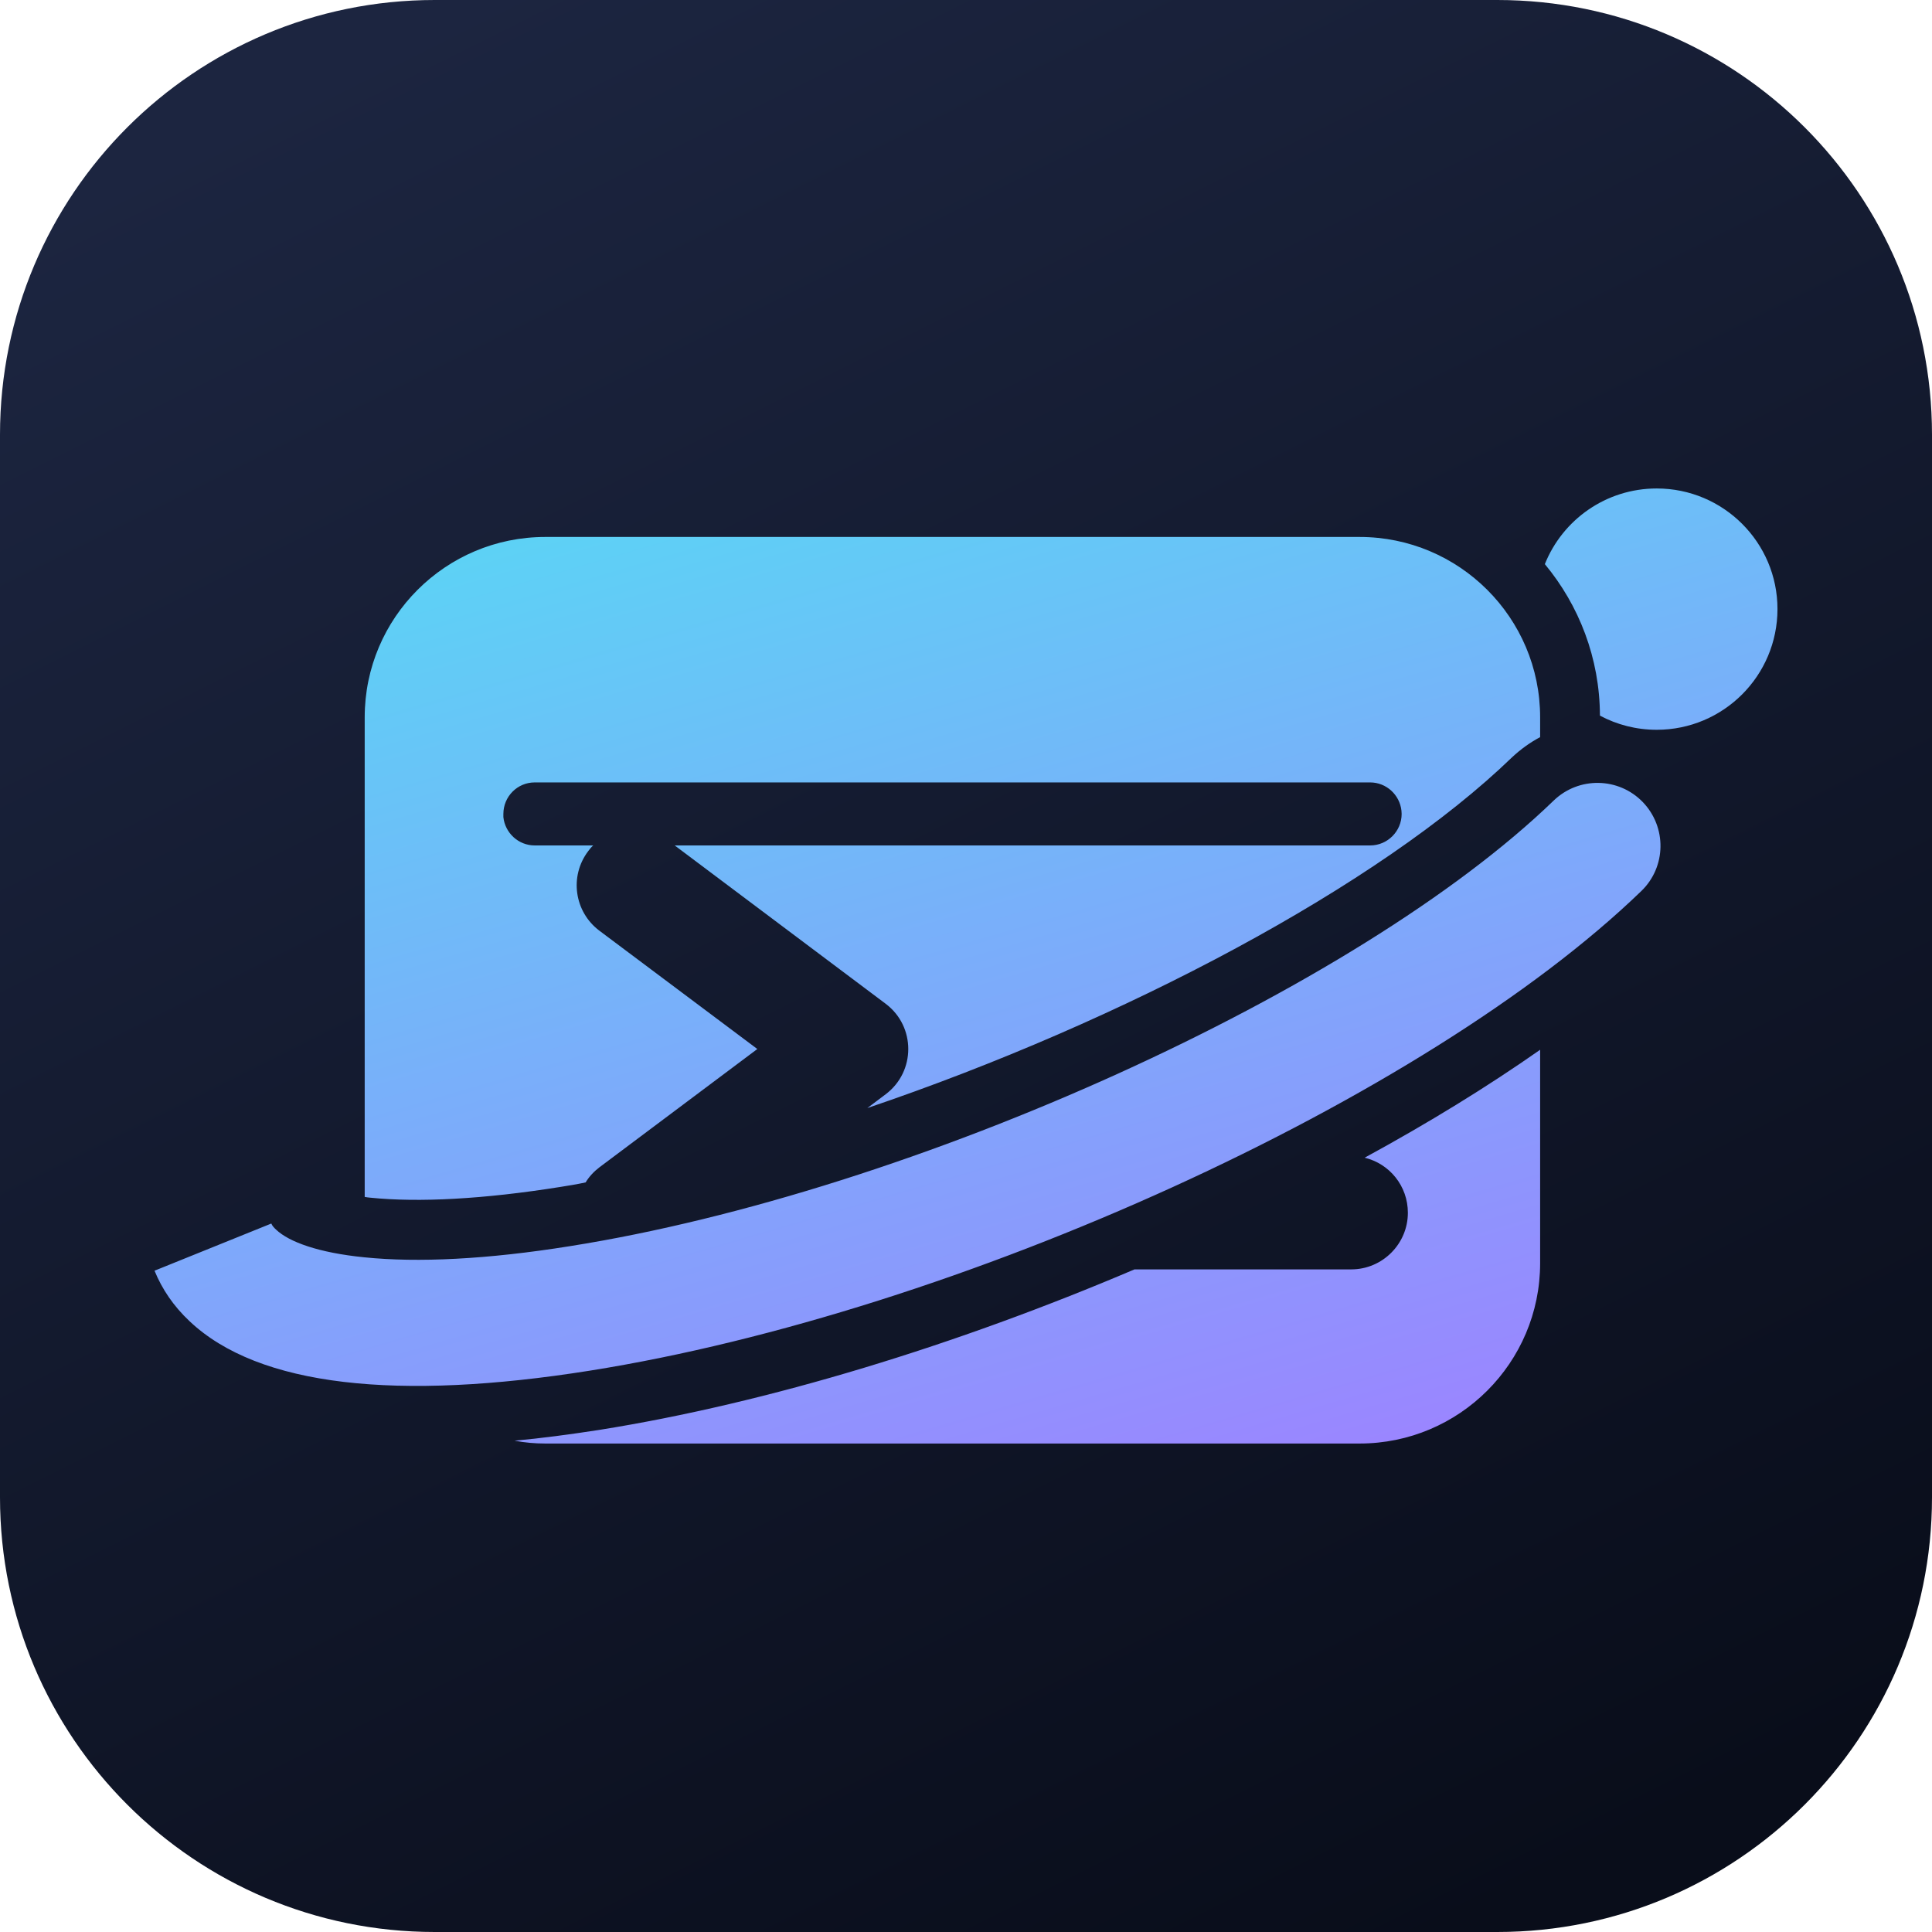
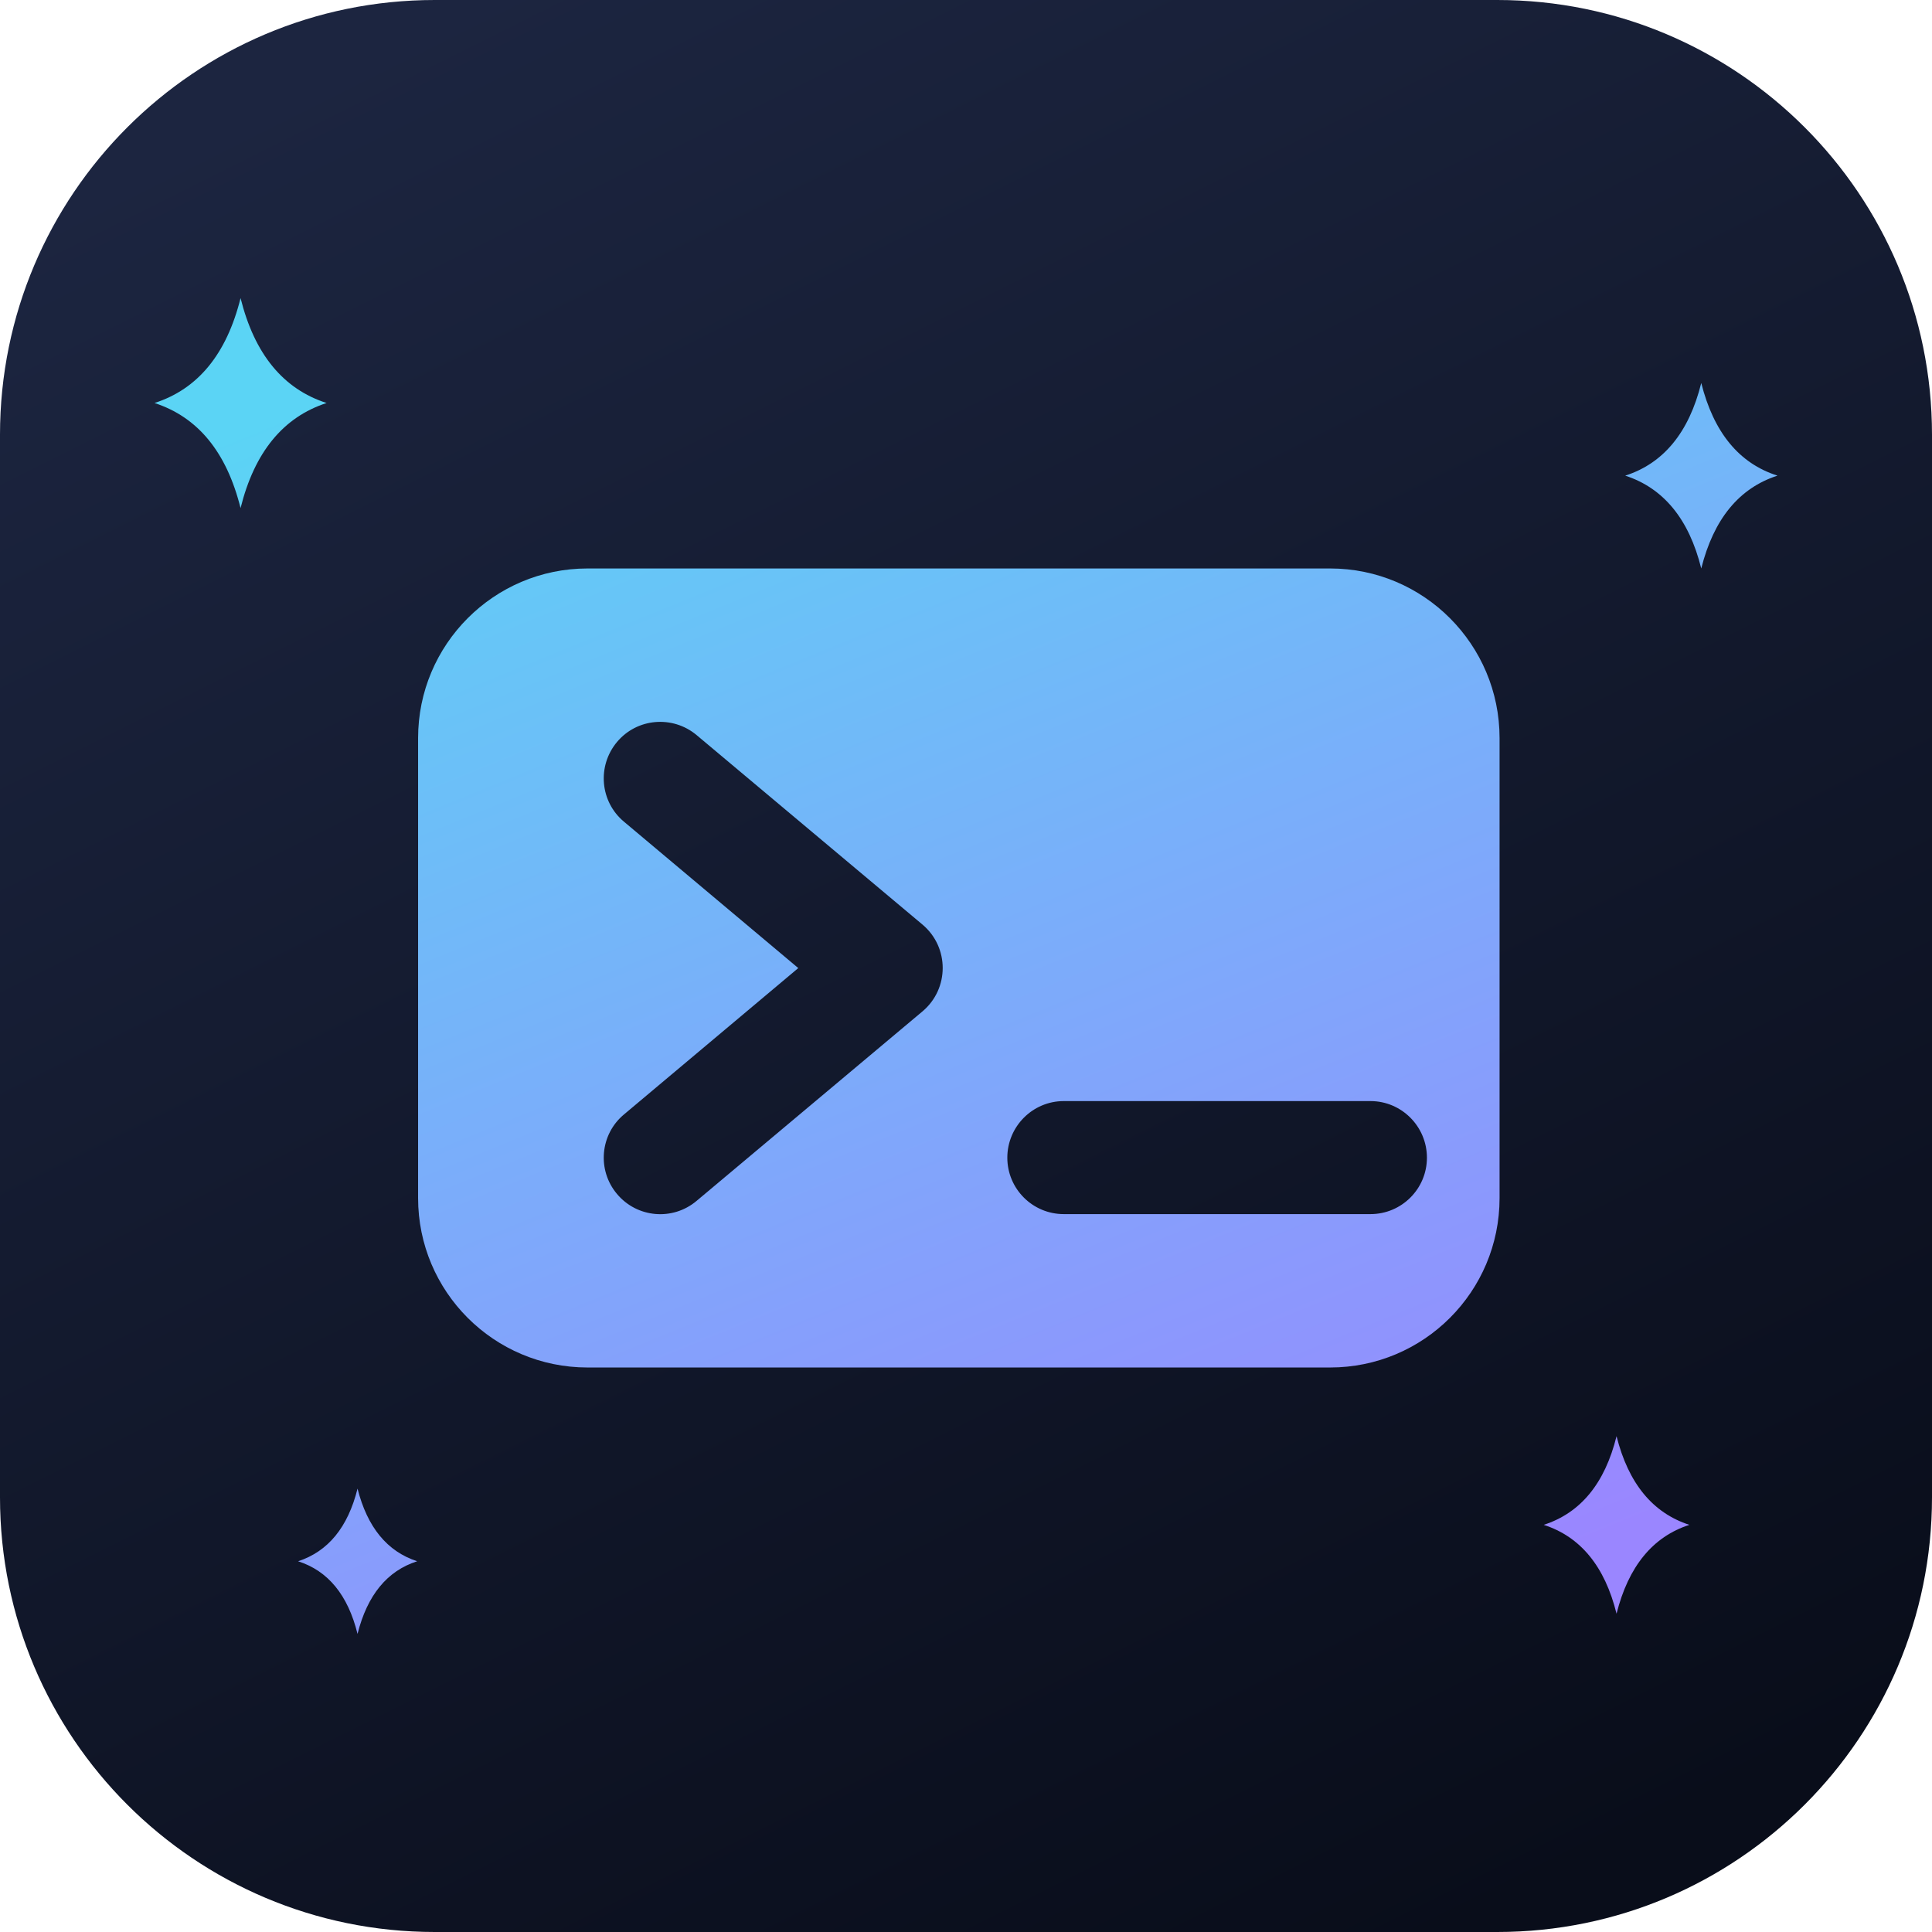
<svg xmlns="http://www.w3.org/2000/svg" viewBox="0 0 1024 1024" width="64" height="64" role="img" aria-label="Orbit IDE">
  <defs>
    <linearGradient id="orbit-ide-tile" x1="0.25" y1="0" x2="0.75" y2="1">
      <stop offset="0" stop-color="#1c2540" />
      <stop offset="1" stop-color="#090d1a" />
    </linearGradient>
  </defs>
  <rect width="1024" height="1024" rx="230.4" fill="url(#orbit-ide-tile)" />
  <defs>
    <linearGradient id="orbit-ide-mark" x1="0.25" y1="0" x2="0.75" y2="1">
      <stop offset="0" stop-color="#5bd4f5" />
      <stop offset="1" stop-color="#9a86ff" />
    </linearGradient>
  </defs>
-   <path fill="url(#orbit-ide-mark)" d="M816.3 669.5C816.3 722.3 773.4 765.1 720.6 765.1L289 765.1C283.4 765.1 278 764.6 272.7 763.6C287 762.3 301.9 760.3 317.5 757.9C407.3 743.6 507.4 712.8 601.3 672.8L716.2 672.8C732.7 672.8 746.2 659.3 746.2 642.8C746.2 628.6 736.5 616.8 723.3 613.6C756.9 595.3 788.2 576.1 816.3 556.4ZM870.7 425.1C883.5 438.4 883.2 459.5 869.9 472.3C755.5 582.8 507.7 695.5 312.5 726.5C211.1 742.6 137.1 735 100.4 700.2C92 692.3 85.9 683.3 81.9 673.5L143.8 648.5C144.3 649.7 145.2 650.7 146.3 651.7C153.2 658.3 169 664 193.1 666.4C221.4 669.3 258.3 667.5 302 660.5C484.4 631.6 719.7 524.7 823.5 424.3C836.8 411.5 857.9 411.9 870.7 425.1ZM816.3 380.2L816.3 390.7C811 393.5 806 397.1 801.4 401.4C731.2 469.3 595.4 541.3 459.7 587.3L469.4 580C485.4 568 485.4 544 469.4 532L357.6 448.1L726.2 448.1C735.4 448.1 742.9 440.6 742.9 431.4L742.8 429.7C741.9 421.3 734.8 414.7 726.2 414.7L283.4 414.7C274.2 414.7 266.8 422.2 266.8 431.4L266.8 433.1C267.7 441.5 274.8 448.1 283.4 448.1L314.4 448.1C313.4 449 312.5 450.1 311.7 451.2C301.7 464.5 304.4 483.3 317.7 493.3L401.4 556L317.7 618.7C314.7 621 312.2 623.7 310.4 626.7C305.8 627.7 301.4 628.4 297 629.1C256.3 635.6 221.9 637.4 196.3 634.8C195.3 634.7 194.3 634.6 193.3 634.4L193.3 380.2C193.3 327.4 236.2 284.6 289 284.6L720.6 284.6C773.4 284.6 816.3 327.4 816.3 380.2ZM942.1 322.8C942.1 358.2 913.4 386.8 878.1 386.8C867.2 386.8 857 384.1 848 379.3C847.9 348.8 836.9 320.8 818.8 299C828.2 275.5 851.2 258.9 878.1 258.9C913.4 258.9 942.1 287.5 942.1 322.8Z" />
+   <path fill="url(#orbit-ide-mark)" d="M221.1 827.5C205.2 832.6 194.7 845.4 189.5 866C184.4 845.4 173.9 832.6 158 827.5C173.9 822.3 184.4 809.5 189.5 789C194.7 809.5 205.2 822.3 221.1 827.5ZM895.4 808.2C876 814.5 863.1 830.2 856.8 855.3C850.6 830.2 837.7 814.5 818.2 808.2C837.7 801.9 850.6 786.3 856.8 761.2C863.1 786.3 876 801.9 895.4 808.2ZM794.8 391.2L794.8 635C794.8 684.6 754.6 724.8 705 724.8L311.4 724.8C261.8 724.8 221.6 684.6 221.6 635L221.6 391.2C221.6 341.6 261.8 301.3 311.4 301.3L705 301.3C754.6 301.3 794.8 341.6 794.8 391.2ZM563.8 583.6C547.3 583.6 533.9 597.1 533.9 613.6C533.9 630.1 547.3 643.5 563.8 643.5L726.4 643.5C742.9 643.5 756.3 630.1 756.3 613.6C756.3 597.1 742.9 583.6 726.4 583.6ZM327 393.3C316.4 406 318 424.9 330.7 435.5L423.1 513.1L330.7 590.7C318 601.3 316.4 620.2 327 632.8C337.6 645.5 356.5 647.2 369.2 636.5L489 536C503.2 524 503.2 502.1 489 490.1L369.2 389.6C356.5 379 337.6 380.6 327 393.3ZM942.1 252.1C921.7 258.7 908.3 275.1 901.7 301.3C895.2 275.1 881.7 258.7 861.4 252.1C881.7 245.6 895.2 229.2 901.7 203C908.3 229.2 921.7 245.6 942.1 252.1ZM173.1 213.6C150.1 221.1 134.9 239.6 127.5 269.3C120.1 239.6 104.9 221.1 81.9 213.6C104.9 206.2 120.1 187.7 127.5 158C134.9 187.7 150.1 206.2 173.1 213.6Z" />
</svg>
